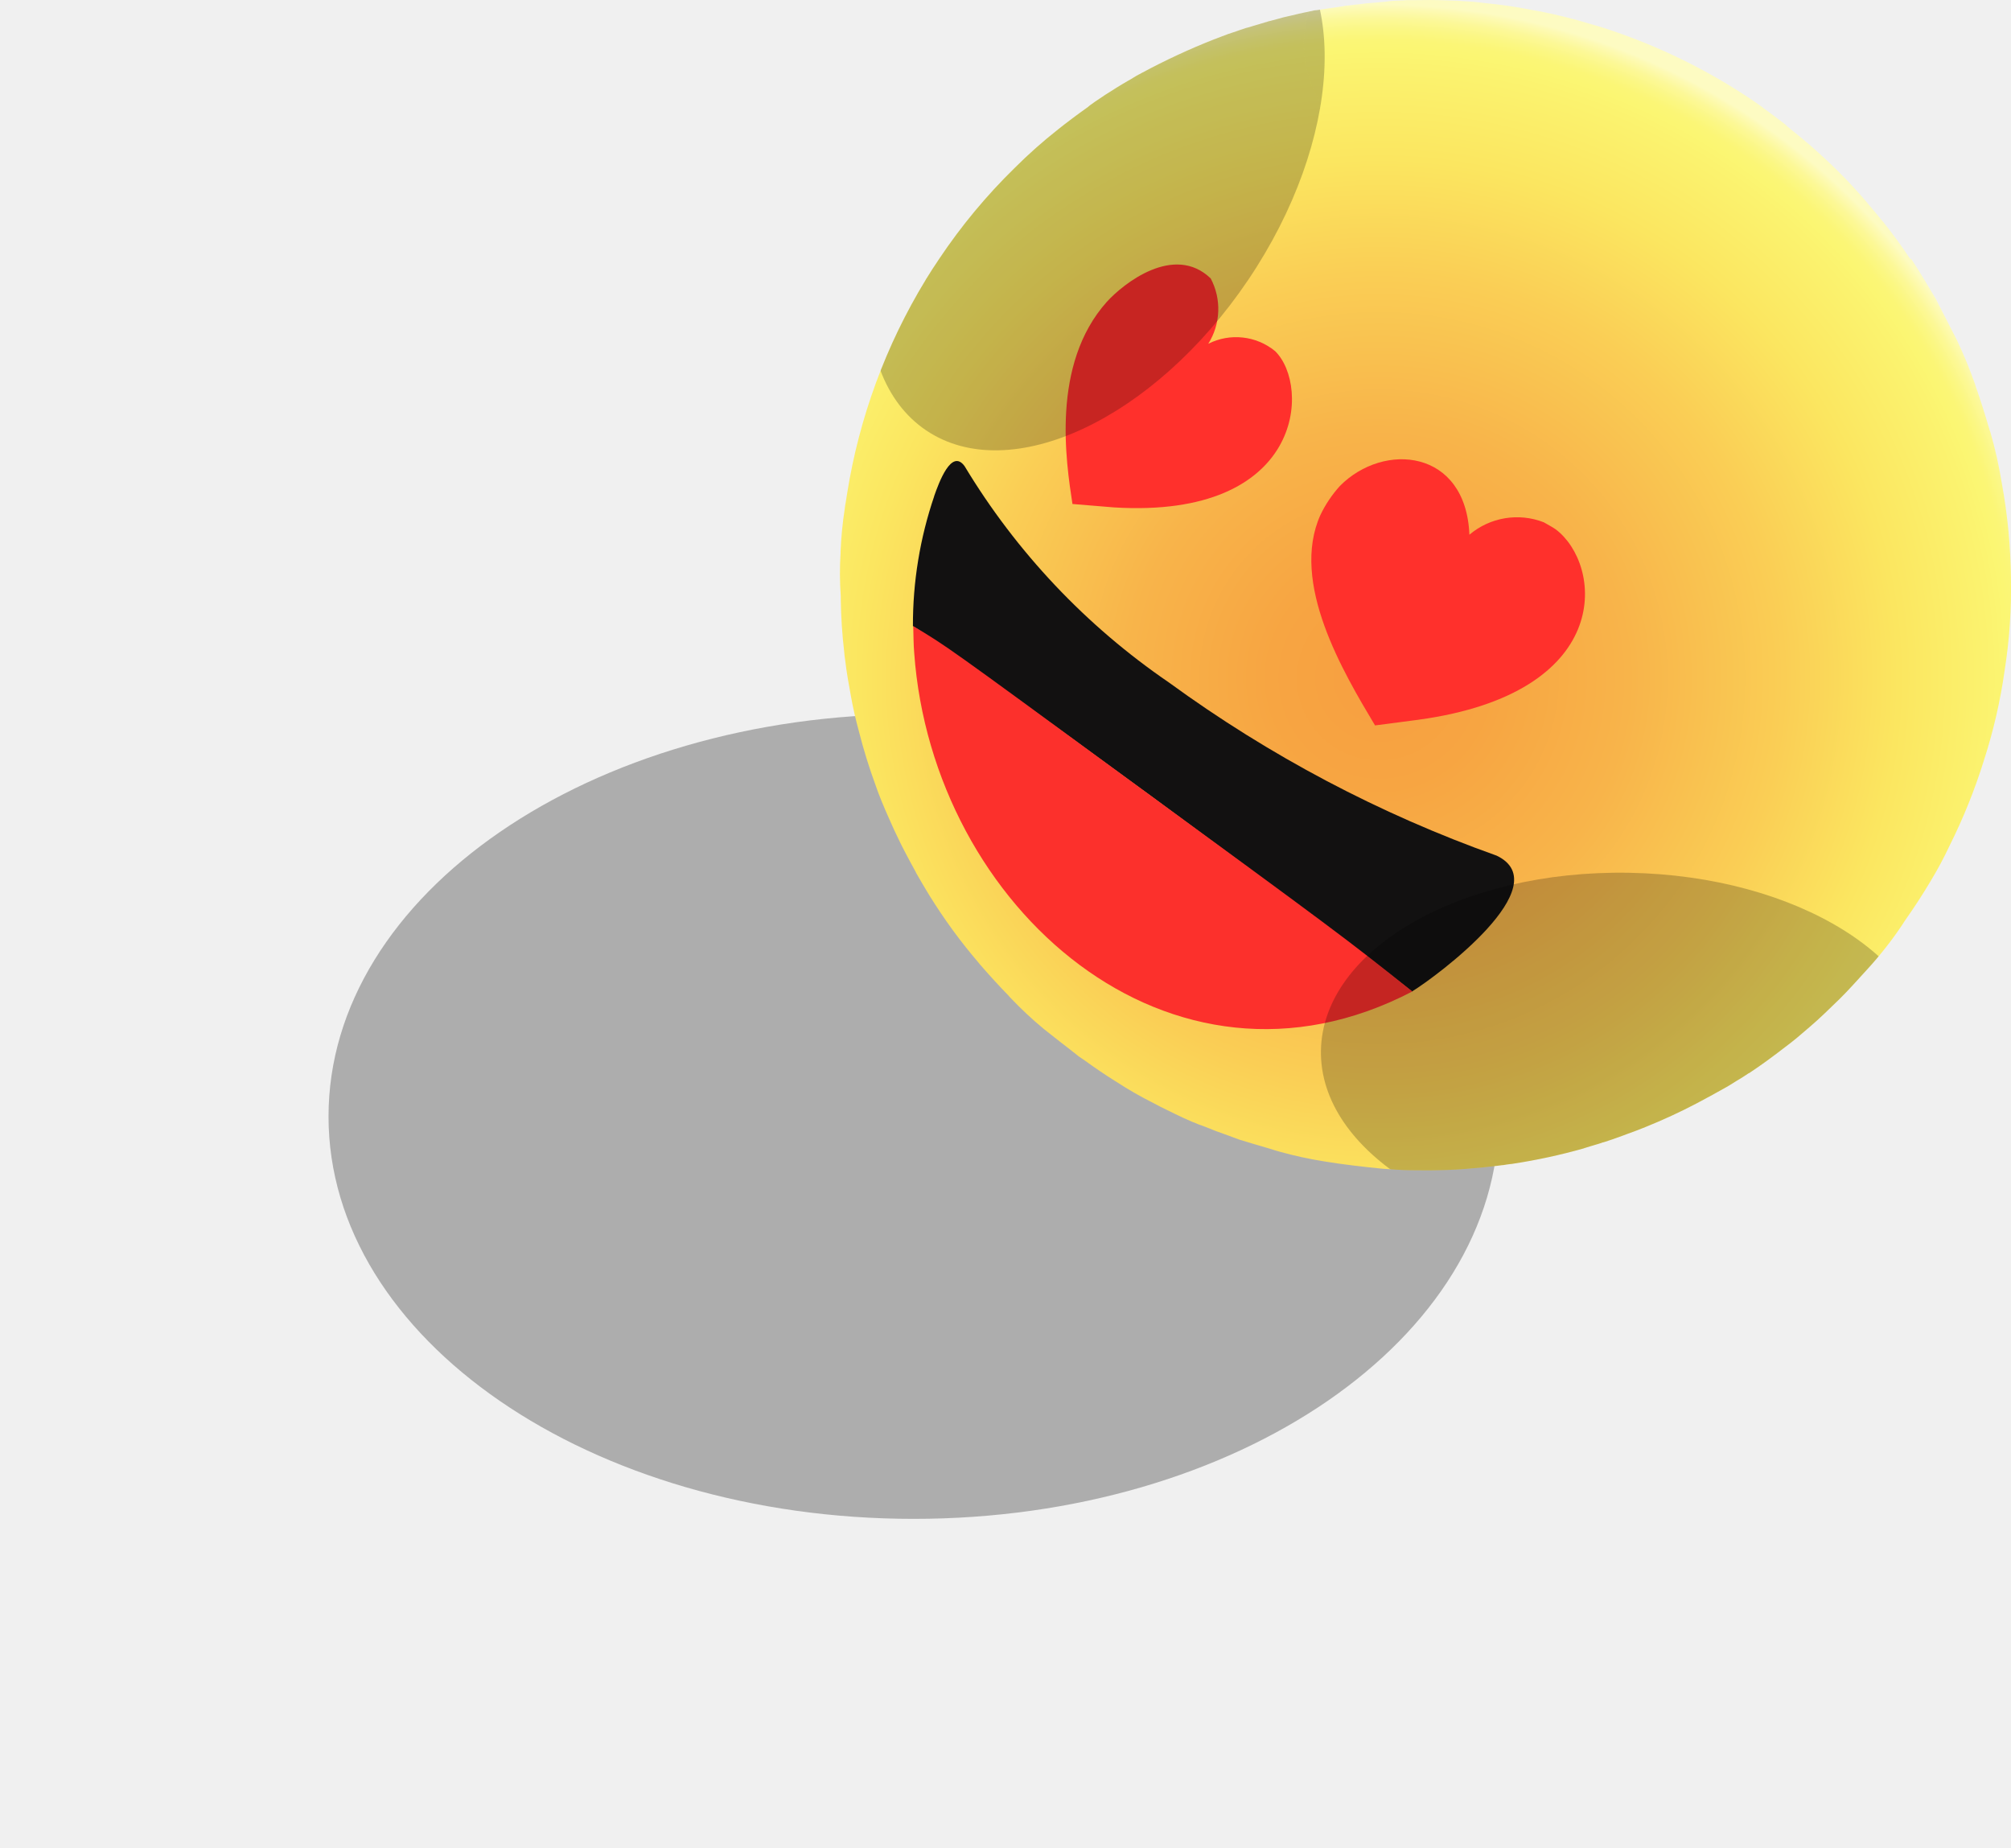
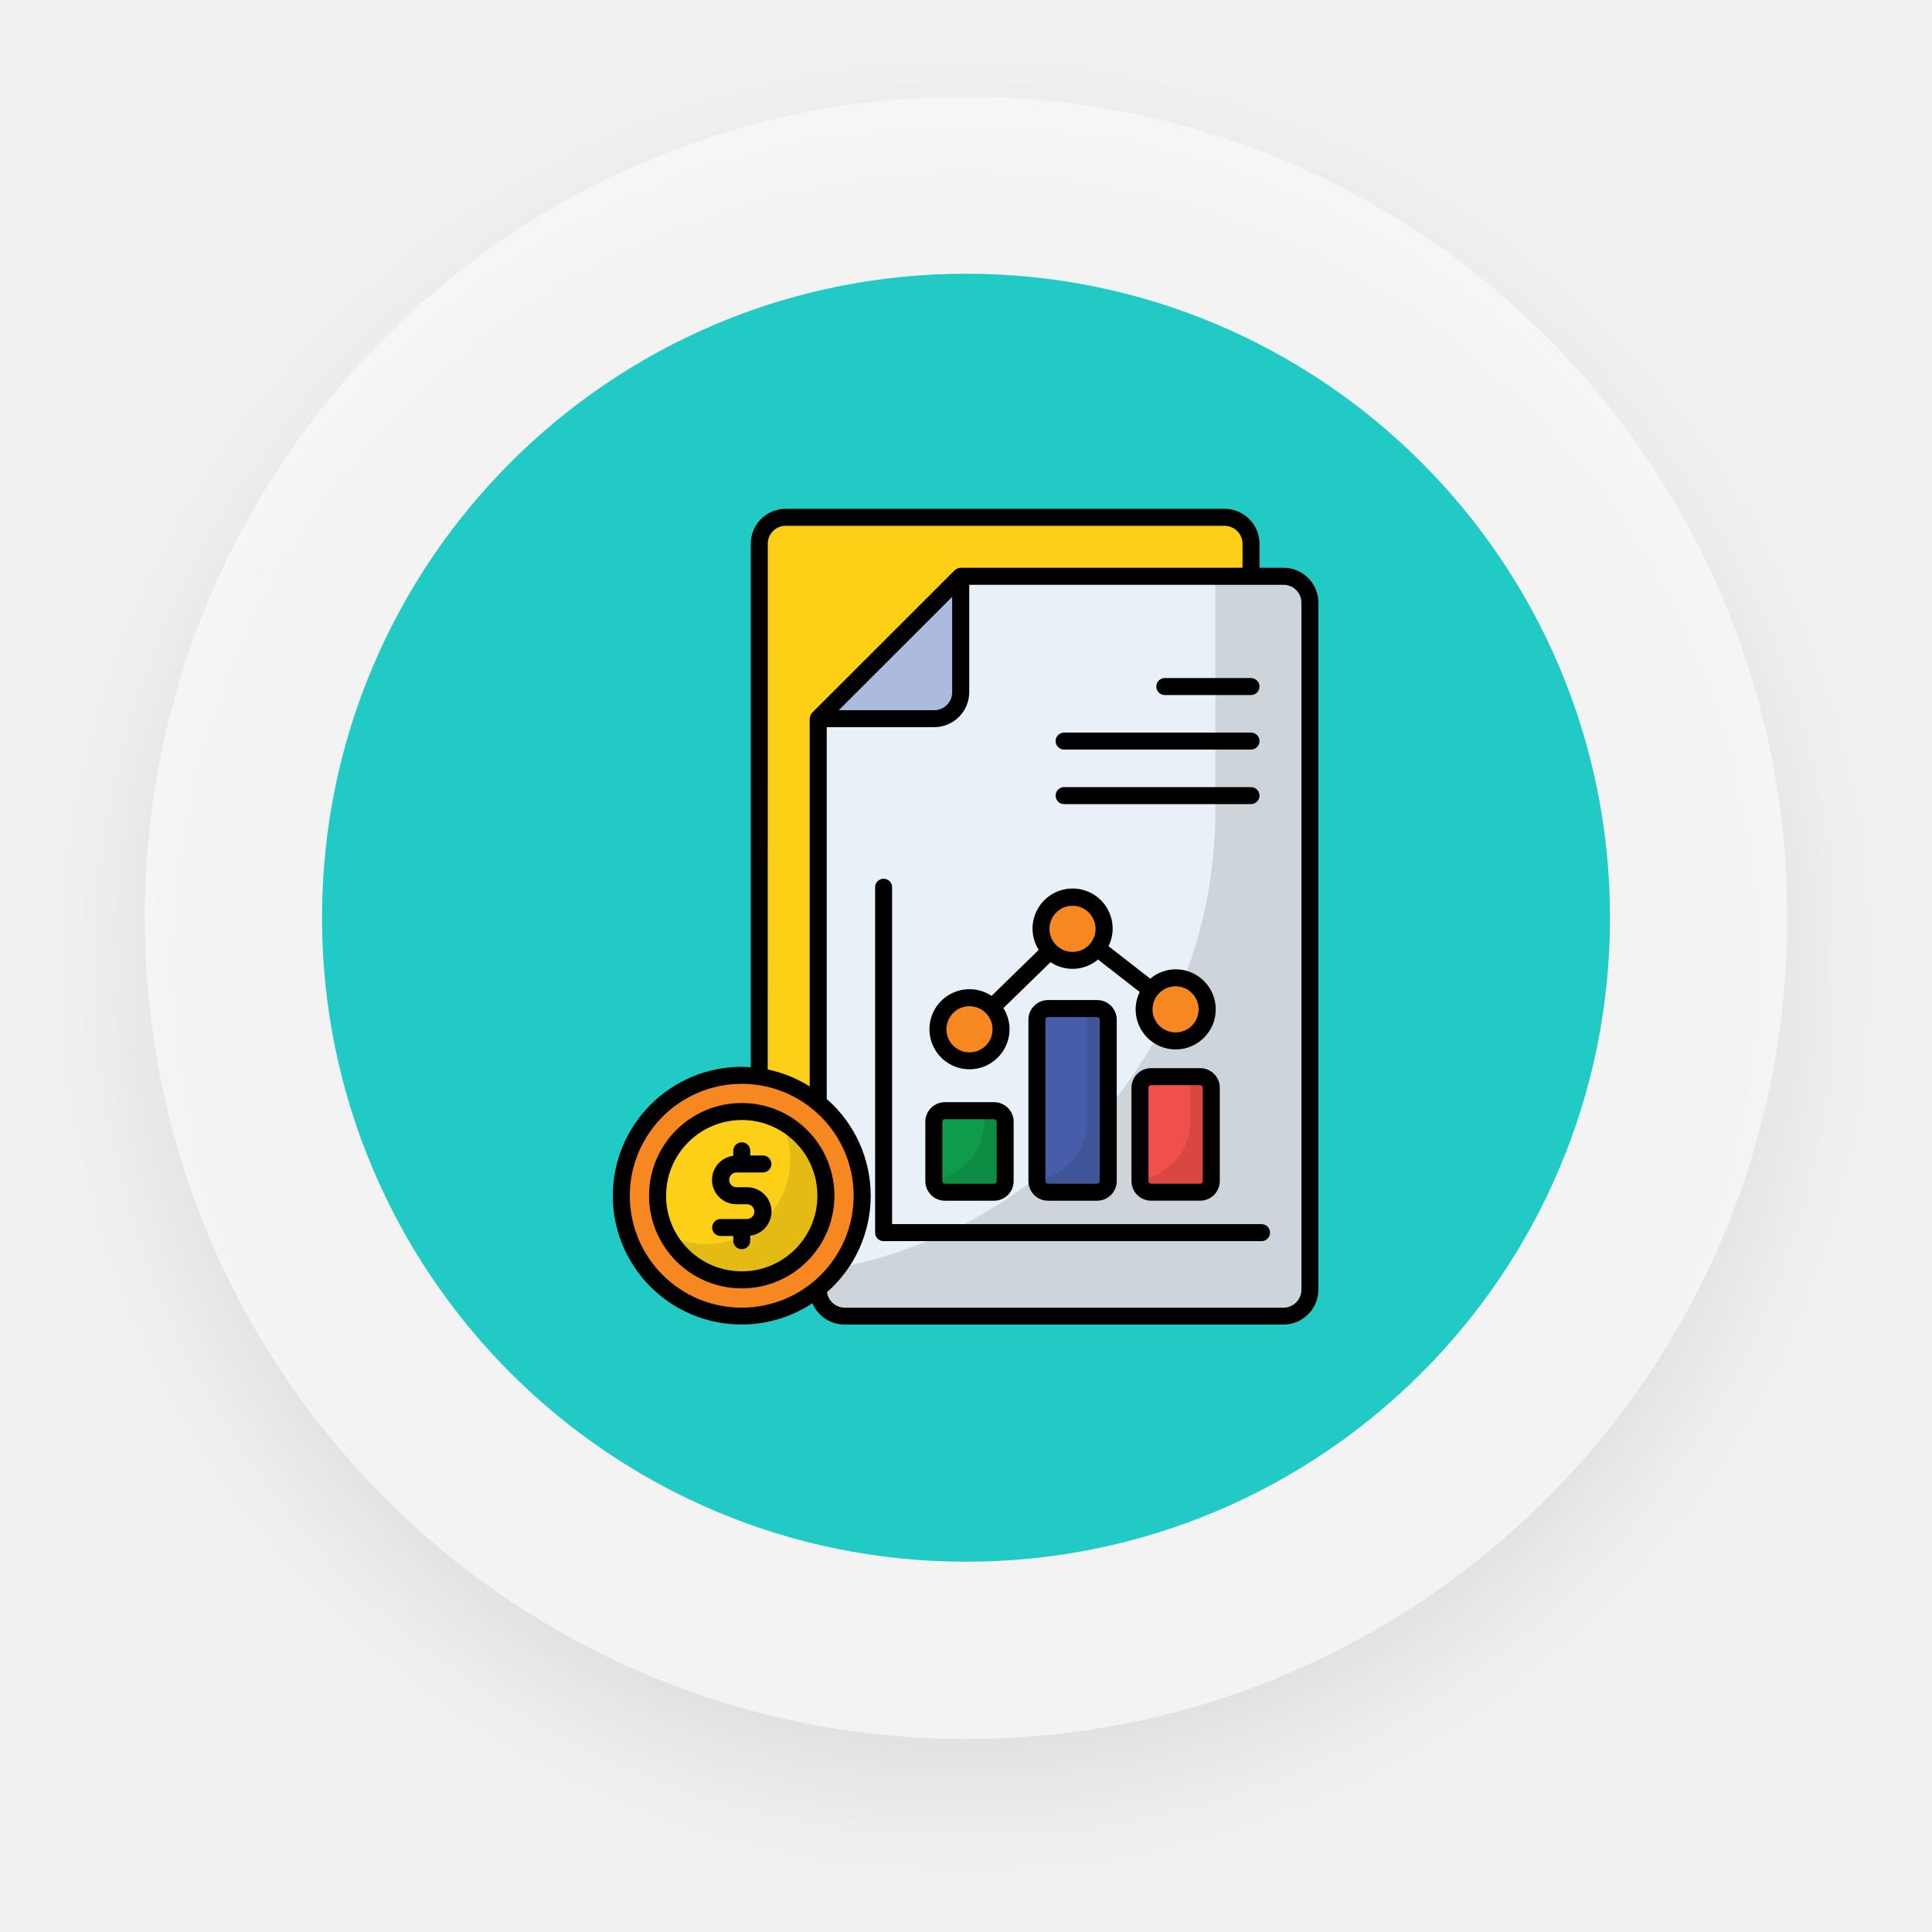
- <svg xmlns="http://www.w3.org/2000/svg" xmlns:xlink="http://www.w3.org/1999/xlink" width="82.478" height="75.758" viewBox="0 0 82.478 75.758">
+ <svg xmlns="http://www.w3.org/2000/svg" width="120" height="120" viewBox="0 0 120 120">
  <defs>
-     <radialGradient id="radial-gradient" cx="0.471" cy="0.58" r="0.575" gradientTransform="matrix(-0.999, -0.004, -0.004, 1, 0.933, 0.001)" gradientUnits="objectBoundingBox">
-       <stop offset="0" stop-color="#f79f40" />
-       <stop offset="0.163" stop-color="#f7a542" />
-       <stop offset="0.371" stop-color="#f8b44a" />
-       <stop offset="0.601" stop-color="#face55" />
-       <stop offset="0.771" stop-color="#fbe660" />
-       <stop offset="0.91" stop-color="#fbf36f" />
-       <stop offset="0.932" stop-color="#fbf672" />
-       <stop offset="0.947" stop-color="#fbf676" />
-       <stop offset="0.962" stop-color="#fbf783" />
-       <stop offset="0.978" stop-color="#fcf897" />
-       <stop offset="0.994" stop-color="#fdfab4" />
-       <stop offset="1" stop-color="#fdfbc2" />
-     </radialGradient>
-     <clipPath id="clip-path">
-       <path id="Trazado_116496" data-name="Trazado 116496" d="M52.65,29.84v-.06c0-.11-.03-.77-.15-1.75-.01-.09-.02-.17-.03-.26-.02-.12-.04-.25-.06-.38a23.894,23.894,0,0,0-3.15-8.77c0-.01-.01-.01-.01-.02-.17-.29-.35-.57-.54-.85h0a23.353,23.353,0,0,0-3.06-3.74,20.449,20.449,0,0,0-1.77-1.6c-.39-.32-.78-.62-1.19-.91a.265.265,0,0,1-.06-.05l-.05-.04-.21-.15c-.26-.18-.55-.37-.86-.57h0c-.01-.01-.02-.01-.03-.02-.15-.09-.3-.19-.47-.28-.07-.04-.15-.09-.22-.13s-.12-.07-.19-.11a1.092,1.092,0,0,0-.15-.08,25.413,25.413,0,0,0-2.93-1.4c-.26-.11-.47-.18-.58-.23l-.18-.07-.18-.07c-.01,0-.02-.01-.03-.01l-.04-.01-.3-.1-.04-.01c-.01,0-.03-.01-.04-.01l-.2-.07a2.759,2.759,0,0,0-.27-.08l-.23-.07c-.04-.01-.09-.03-.13-.04-.01,0-.03-.01-.04-.01s-.03-.01-.05-.01a.636.636,0,0,1-.07-.02l-.26-.07-.22-.06c-.07-.02-.14-.03-.21-.05h-.01l-.13-.03-.25-.06-.18-.04a2.049,2.049,0,0,0-.24-.05c-.01,0-.03-.01-.04-.01-.06-.01-.12-.03-.18-.04l-.11-.02-.13-.03h-.02l-.04-.01c-.02,0-.05-.01-.07-.01a1.766,1.766,0,0,1-.2-.04.6.6,0,0,0-.12-.02h0a2.068,2.068,0,0,1-.22-.04l-.19-.03c-.03-.01-.07-.01-.11-.02a.985.985,0,0,0-.17-.02,1,1,0,0,0-.16-.02l-.27-.03-.25-.03c-.03,0-.05-.01-.08-.01h-.02a1.641,1.641,0,0,0-.23-.02l-.34-.03c-.08-.01-.16-.01-.23-.02-.09-.01-.17-.01-.26-.02s-.18-.01-.27-.02A.97.97,0,0,1,29.76,7h-.37c-.48-.01-.96-.01-1.45,0-.11,0-.21,0-.31.01s-.22.01-.32.02c-.07,0-.13.01-.19.01-.16.01-.31.02-.46.04-.05,0-.11.01-.16.01-.22.02-.43.04-.64.07-.1.01-.2.02-.3.04h-.01c-.02,0-.04.01-.06.01q-.24.03-.45.06c-.11.02-.23.04-.34.05-.26.04-.47.08-.61.11-.7.14-1.38.3-2.06.5-.41.11-.77.22-1.21.38a24.021,24.021,0,0,0-5.31,2.61h0c-.17.11-.33.22-.49.33a.265.265,0,0,0-.06.05c-.28.2-.56.4-.84.61a.423.423,0,0,1-.07.05l-.02.02-.02.02c-.01.01-.02.02-.03.02s-.02.01-.03.02c-.08.06-.15.12-.23.18-.15.12-.3.24-.44.36-.08.07-.16.13-.24.2-.16.14-.32.27-.46.4l-.02.02-.02.02c-.03.03-.07.06-.1.09-.75.69-1.21,1.19-1.24,1.22-.23.25-.46.51-.69.77-.16.19-.33.38-.5.59-.01.01-.02.03-.04.04l-.03.03c-.34.42-.69.89-1.08,1.46l-.01.01-.01.01c-.01.01-.01.02-.02.02-.18.26-.36.55-.54.86-.16.26-.32.52-.46.75l-.46.88c-.15.29-.29.56-.42.82a16.758,16.758,0,0,0-.76,1.82h0v.01c-.22.6-.42,1.23-.6,1.84l-.01.02a.037.037,0,0,1-.01.03,17.968,17.968,0,0,0-.5,2.13,23.506,23.506,0,0,0-.17,7.66,22.794,22.794,0,0,0,.82,3.68,23.944,23.944,0,0,0,1.38,3.51,15.311,15.311,0,0,0,.75,1.42c.32.56.68,1.11,1.06,1.66.04.07.09.13.13.2a16,16,0,0,0,1.39,1.8c.34.37.78.88,1.14,1.24s.83.82,1.22,1.15h0c.42.37.6.53.99.83q.72.585,1.47,1.08h.01c.16.11.32.22.49.32.19.12.38.24.55.34.09.05.22.13.36.21a.573.573,0,0,1,.07.04c.15.09.33.18.52.29.04.02.09.05.13.07a22.789,22.789,0,0,0,2.12,1c.18.07.42.17.7.28l.24.09.42.15.3.1.11.03c.01,0,.01,0,.02.01l.16.05a2.759,2.759,0,0,0,.27.08l.26.08c.01,0,.02,0,.02.01a22.1,22.1,0,0,0,2.96.66l.09.01c.08.01.17.03.27.04h.03l.23.03.53.06c.24.03.56.05.79.07s.49.03.74.04h.02c.13.01.25.01.37.01.33.01.77,0,1.1.01s.79-.03,1.13-.05c.72-.06,1.68-.17,2.39-.28a18.747,18.747,0,0,0,1.84-.38c.14-.04.28-.08.43-.12.43-.12.87-.25,1.24-.36l.43-.16c.35-.12.69-.25,1.03-.38l.17-.06c.4-.15.89-.38,1.32-.59.19-.09.37-.18.55-.28a15.71,15.71,0,0,0,1.56-.88c.02-.01.03-.02.05-.03.41-.26.82-.52,1.22-.81.09-.06.18-.12.26-.17l.44-.34c.12-.09.23-.18.35-.27l.66-.52a14.289,14.289,0,0,0,1.37-1.26l.03-.03.07-.07c.35-.35.74-.77,1.2-1.29a.138.138,0,0,0,.03-.04h0a20.958,20.958,0,0,0,2.02-2.71c.01-.01.01-.02.02-.03.19-.3.38-.61.57-.95v-.01h0c.08-.14.16-.29.24-.44.11-.2.22-.41.31-.59l.09-.18c.16-.32.31-.65.47-.99.21-.47.41-.94.56-1.36h0c.26-.7.5-1.44.71-2.23.13-.48.25-.96.33-1.41.1-.48.18-.98.25-1.5.02-.12.03-.23.05-.34.08-.69.14-1.41.16-2.14v-.13C52.68,31.04,52.68,30.45,52.65,29.84Z" transform="translate(-4.654 -6.992)" />
-     </clipPath>
-     <linearGradient id="linear-gradient" x1="-0.166" y1="-323.933" x2="-1.166" y2="-323.933" gradientUnits="objectBoundingBox">
-       <stop offset="0" stop-color="#19b79c" />
-       <stop offset="0.405" stop-color="#1dbb9e" />
-       <stop offset="0.825" stop-color="#2ac8a3" />
-       <stop offset="0.997" stop-color="#31cfa6" />
-     </linearGradient>
-     <linearGradient id="linear-gradient-2" x1="-2.106" y1="-363.238" x2="-3.08" y2="-363.238" xlink:href="#linear-gradient" />
-     <clipPath id="clip-path-2">
-       <path id="Trazado_116504" data-name="Trazado 116504" d="M4.652,29.65v-.06a15.757,15.757,0,0,1,.17-1.74,2.335,2.335,0,0,1,.04-.26c.02-.12.04-.25.06-.38a24.088,24.088,0,0,1,3.22-8.75c0-.01.01-.01.01-.02.18-.29.36-.57.55-.85h0a23.39,23.39,0,0,1,3.09-3.72,20.134,20.134,0,0,1,1.78-1.58q.585-.465,1.2-.9a.265.265,0,0,0,.06-.05l.05-.04.21-.15c.26-.18.55-.37.86-.56h0c.01-.01.02-.01.03-.02.15-.09.31-.19.47-.28a2.53,2.53,0,0,0,.22-.13c.06-.04.12-.07.19-.11.05-.03.1-.05.15-.08a27.308,27.308,0,0,1,2.95-1.37c.26-.1.47-.18.58-.22l.18-.06.18-.06c.01,0,.02-.01.03-.01l.05-.02.3-.1.04-.01c.01,0,.03-.01.04-.01l.2-.06c.08-.02.19-.06.27-.08l.23-.07a.647.647,0,0,0,.13-.04c.01,0,.03-.01.04-.01s.03-.01.05-.01a.637.637,0,0,0,.07-.02l.26-.07.22-.06c.07-.02.14-.03.21-.05h.01l.13-.03c.08-.02.18-.04.25-.06l.18-.04c.08-.02.16-.03.24-.05.01,0,.03-.01.04-.01a1.163,1.163,0,0,0,.18-.04l.11-.01.13-.02h.02l.04-.01c.02,0,.05-.01.07-.01l.2-.03c.04-.01.09-.01.13-.02h0l.22-.03.19-.03a.516.516,0,0,0,.11-.02.985.985,0,0,1,.17-.02c.06-.01.11-.01.16-.02l.27-.03.25-.03c.03,0,.05-.01.08-.01h.02c.07-.01.15-.01.23-.02l.34-.03c.08-.01.16-.01.23-.02a1.569,1.569,0,0,1,.24-.03,2.437,2.437,0,0,1,.27-.01.86.86,0,0,1,.16-.01l.15-.01h.24c.49-.01.97-.01,1.45.01.11,0,.21.01.31.01s.22.01.32.02c.07,0,.13.01.19.01.16.01.31.02.46.04.05.01.11.01.16.02.22.02.43.05.64.07.1.01.2.03.3.04h.01c.02,0,.04.01.06.01.16.02.31.05.45.07l.34.06c.26.05.47.09.6.11.69.14,1.38.31,2.06.52.41.11.76.23,1.21.39a24.178,24.178,0,0,1,5.28,2.65h0c.16.11.33.22.49.34a.265.265,0,0,1,.06.05c.28.2.56.41.83.62a.424.424,0,0,0,.07.05l.02.02.02.02.03.03c.01.01.02.01.02.02.08.06.15.12.22.18.15.12.3.24.44.36.08.07.16.14.24.2.16.14.31.28.46.41l.02.02.02.02c.03.03.07.06.1.09.75.69,1.2,1.2,1.23,1.23.23.25.46.51.68.78.16.19.32.38.49.59.01.01.02.03.04.04l.02.03c.33.42.69.89,1.07,1.47l.04.01.01.01c.01.01.01.02.02.02.17.26.36.56.54.86.16.26.31.53.45.75l.45.88c.15.29.29.56.42.82a18.431,18.431,0,0,1,.75,1.83h0v.01c.21.6.41,1.23.59,1.85l.01.02a.037.037,0,0,0,.01.03,17.59,17.59,0,0,1,.48,2.14,22.71,22.71,0,0,1,.37,3.87,21.465,21.465,0,0,1-.26,3.8,21.96,21.96,0,0,1-.85,3.68,23.286,23.286,0,0,1-1.41,3.5,15.244,15.244,0,0,1-.76,1.42c-.33.56-.69,1.11-1.07,1.65-.04.07-.09.13-.13.2a15.2,15.2,0,0,1-1.41,1.79c-.34.37-.79.88-1.15,1.23s-.84.82-1.22,1.14h0c-.43.37-.6.52-1,.82-.49.38-.98.74-1.48,1.07H41.9c-.16.11-.32.21-.49.31-.19.12-.38.24-.55.33-.09.05-.22.12-.36.2a.574.574,0,0,0-.07.04c-.15.08-.33.18-.52.28-.04.02-.09.05-.13.07a23.108,23.108,0,0,1-2.12.98c-.18.07-.42.17-.71.27l-.24.09-.42.15-.3.1-.11.03c-.01,0-.01,0-.02.01l-.16.05c-.08.02-.19.06-.27.08l-.26.08c-.01,0-.02,0-.02.01a23.962,23.962,0,0,1-2.96.64l-.09.01c-.08.01-.17.02-.27.04H31.8l-.23.03-.53.06c-.24.02-.56.05-.79.07s-.49.03-.74.04h-.02c-.13,0-.25.01-.37.01-.33.01-.77,0-1.1,0s-.79-.04-1.13-.06c-.72-.07-1.68-.18-2.39-.3a16.281,16.281,0,0,1-1.84-.4c-.14-.04-.28-.08-.43-.13-.43-.12-.87-.26-1.24-.37l-.43-.16c-.35-.12-.69-.25-1.03-.39l-.17-.06c-.4-.15-.88-.38-1.32-.6-.19-.09-.37-.18-.55-.28a15.612,15.612,0,0,1-1.55-.89.219.219,0,0,0-.05-.03c-.41-.26-.81-.53-1.21-.82-.09-.06-.17-.12-.25-.17L14,49.97c-.12-.09-.23-.18-.35-.27l-.66-.52a15.233,15.233,0,0,1-1.36-1.27l-.03-.03-.06-.07c-.34-.35-.74-.78-1.19-1.3a.138.138,0,0,1-.03-.04h0a21.889,21.889,0,0,1-2-2.73c-.01-.01-.01-.02-.02-.03-.18-.3-.37-.61-.56-.95v-.01h0c-.08-.14-.16-.29-.24-.44-.11-.21-.22-.41-.31-.59l-.09-.18c-.16-.32-.31-.65-.46-.99-.21-.47-.41-.95-.55-1.36h0a22.441,22.441,0,0,1-.69-2.23c-.13-.48-.24-.96-.32-1.41-.09-.49-.18-.98-.24-1.5-.02-.12-.03-.23-.04-.34a21.166,21.166,0,0,1-.14-2.14v-.13A13.347,13.347,0,0,1,4.652,29.65Z" transform="translate(-4.627 -6.983)" fill="url(#radial-gradient)" />
-     </clipPath>
+     <filter id="a" x="0" y="0" width="120" height="120" filterUnits="userSpaceOnUse">
+       <feOffset dy="3" input="SourceAlpha" />
+       <feGaussianBlur stdDeviation="3" result="b" />
+       <feFlood flood-opacity="0.161" />
+       <feComposite operator="in" in2="b" />
+       <feComposite in="SourceGraphic" />
+     </filter>
  </defs>
-   <g id="Grupo_157926" data-name="Grupo 157926" transform="translate(13.474)">
-     <ellipse id="Elipse_4737" data-name="Elipse 4737" cx="24" cy="16.5" rx="24" ry="16.5" transform="translate(0 29.284)" fill="#0b0b0b" opacity="0.292" style="mix-blend-mode: multiply;isolation: isolate" />
-     <path id="Trazado_116493" data-name="Trazado 116493" d="M4.652,29.65v-.06a15.757,15.757,0,0,1,.17-1.74,2.335,2.335,0,0,1,.04-.26c.02-.12.04-.25.06-.38a24.088,24.088,0,0,1,3.22-8.75c0-.01.01-.01.01-.02.18-.29.36-.57.55-.85h0a23.39,23.39,0,0,1,3.09-3.72,20.134,20.134,0,0,1,1.78-1.58q.585-.465,1.2-.9a.265.265,0,0,0,.06-.05l.05-.04.21-.15c.26-.18.55-.37.86-.56h0c.01-.01.02-.01.03-.02.15-.09.31-.19.47-.28a2.53,2.53,0,0,0,.22-.13c.06-.04.12-.07.19-.11.05-.03.1-.05.15-.08a27.308,27.308,0,0,1,2.95-1.37c.26-.1.47-.18.58-.22l.18-.06.18-.06c.01,0,.02-.01.03-.01l.05-.02.3-.1.04-.01c.01,0,.03-.01.04-.01l.2-.06c.08-.02.19-.06.27-.08l.23-.07a.647.647,0,0,0,.13-.04c.01,0,.03-.01.04-.01s.03-.01.05-.01a.637.637,0,0,0,.07-.02l.26-.07.22-.06c.07-.02.14-.03.21-.05h.01l.13-.03c.08-.02.18-.04.25-.06l.18-.04c.08-.02.16-.03.24-.05.01,0,.03-.01.04-.01a1.163,1.163,0,0,0,.18-.04l.11-.01.13-.02h.02l.04-.01c.02,0,.05-.01.07-.01l.2-.03c.04-.01.09-.01.13-.02h0l.22-.03.19-.03a.516.516,0,0,0,.11-.02.985.985,0,0,1,.17-.02c.06-.01.11-.01.16-.02l.27-.03.25-.03c.03,0,.05-.01.08-.01h.02c.07-.01.15-.01.23-.02l.34-.03c.08-.01.16-.01.23-.02a1.569,1.569,0,0,1,.24-.03,2.437,2.437,0,0,1,.27-.01.86.86,0,0,1,.16-.01l.15-.01h.24c.49-.01.97-.01,1.45.01.11,0,.21.01.31.01s.22.01.32.02c.07,0,.13.01.19.01.16.01.31.02.46.04.05.01.11.01.16.02.22.02.43.05.64.07.1.01.2.03.3.04h.01c.02,0,.04.01.06.01.16.02.31.05.45.07l.34.06c.26.05.47.09.6.11.69.14,1.38.31,2.06.52.41.11.76.23,1.21.39a24.178,24.178,0,0,1,5.28,2.65h0c.16.11.33.22.49.34a.265.265,0,0,1,.06.05c.28.2.56.41.83.62a.424.424,0,0,0,.07.05l.02.02.02.02.03.03c.01.01.02.01.02.02.08.06.15.12.22.18.15.12.3.24.44.36.08.07.16.14.24.2.16.14.31.28.46.41l.02.02.02.02c.03.03.07.06.1.09.75.69,1.2,1.2,1.23,1.23.23.25.46.51.68.78.16.19.32.38.49.59.01.01.02.03.04.04l.02.03c.33.42.69.89,1.07,1.47l.04.01.01.01c.01.01.01.02.02.02.17.26.36.56.54.86.16.26.31.53.45.75l.45.88c.15.29.29.56.42.82a18.431,18.431,0,0,1,.75,1.83h0v.01c.21.6.41,1.23.59,1.85l.01.02a.037.037,0,0,0,.01.03,17.59,17.59,0,0,1,.48,2.14,22.71,22.71,0,0,1,.37,3.87,21.465,21.465,0,0,1-.26,3.8,21.96,21.96,0,0,1-.85,3.68,23.286,23.286,0,0,1-1.41,3.5,15.244,15.244,0,0,1-.76,1.42c-.33.56-.69,1.11-1.07,1.65-.04.07-.09.13-.13.2a15.2,15.2,0,0,1-1.41,1.79c-.34.37-.79.88-1.15,1.23s-.84.82-1.22,1.14h0c-.43.37-.6.52-1,.82-.49.38-.98.74-1.48,1.07H41.9c-.16.11-.32.21-.49.31-.19.12-.38.24-.55.33-.09.05-.22.12-.36.2a.574.574,0,0,0-.07.04c-.15.08-.33.18-.52.28-.04.02-.09.05-.13.07a23.108,23.108,0,0,1-2.12.98c-.18.07-.42.17-.71.27l-.24.09-.42.15-.3.1-.11.03c-.01,0-.01,0-.02.01l-.16.05c-.08.02-.19.06-.27.08l-.26.08c-.01,0-.02,0-.02.01a23.962,23.962,0,0,1-2.96.64l-.09.01c-.08.01-.17.02-.27.04H31.8l-.23.03-.53.06c-.24.02-.56.05-.79.07s-.49.03-.74.04h-.02c-.13,0-.25.01-.37.01-.33.01-.77,0-1.1,0s-.79-.04-1.13-.06c-.72-.07-1.68-.18-2.39-.3a16.281,16.281,0,0,1-1.84-.4c-.14-.04-.28-.08-.43-.13-.43-.12-.87-.26-1.24-.37l-.43-.16c-.35-.12-.69-.25-1.03-.39l-.17-.06c-.4-.15-.88-.38-1.32-.6-.19-.09-.37-.18-.55-.28a15.612,15.612,0,0,1-1.55-.89.219.219,0,0,0-.05-.03c-.41-.26-.81-.53-1.21-.82-.09-.06-.17-.12-.25-.17L14,49.97c-.12-.09-.23-.18-.35-.27l-.66-.52a15.233,15.233,0,0,1-1.36-1.27l-.03-.03-.06-.07c-.34-.35-.74-.78-1.19-1.3a.138.138,0,0,1-.03-.04h0a21.889,21.889,0,0,1-2-2.73c-.01-.01-.01-.02-.02-.03-.18-.3-.37-.61-.56-.95v-.01h0c-.08-.14-.16-.29-.24-.44-.11-.21-.22-.41-.31-.59l-.09-.18c-.16-.32-.31-.65-.46-.99-.21-.47-.41-.95-.55-1.36h0a22.441,22.441,0,0,1-.69-2.23c-.13-.48-.24-.96-.32-1.41-.09-.49-.18-.98-.24-1.5-.02-.12-.03-.23-.04-.34a21.166,21.166,0,0,1-.14-2.14v-.13A13.347,13.347,0,0,1,4.652,29.65Z" transform="translate(16.349 -6.983)" fill="url(#radial-gradient)" />
-     <g id="Grupo_86225" data-name="Grupo 86225" transform="translate(20.955 0.009)" clip-path="url(#clip-path)">
-       <path id="Trazado_116494" data-name="Trazado 116494" d="M50.67,21.64a4.37,4.37,0,0,1,.18-.46C50.8,21.33,50.74,21.48,50.67,21.64Z" transform="translate(-48.844 -6.992)" fill="url(#linear-gradient)" />
-       <path id="Trazado_116495" data-name="Trazado 116495" d="M4.7,34.92c.03-.14.05-.28.08-.41C4.75,34.65,4.73,34.79,4.7,34.92Z" transform="translate(43.196 -6.992)" fill="url(#linear-gradient-2)" />
+   <g transform="translate(-882.332 -420)">
+     <g transform="translate(891.395 426.063)">
+       <g transform="matrix(1, 0, 0, 1, -9.06, -6.06)" filter="url(#a)">
+         <circle cx="51" cy="51" r="51" transform="translate(9 6)" fill="#fff" opacity="0.45" />
+       </g>
+       <circle cx="40" cy="40" r="40" transform="translate(10.938 10.938)" fill="#22cac5" />
    </g>
-     <path id="Trazado_116497" data-name="Trazado 116497" d="M25.873,27.33A16.375,16.375,0,0,0,25,32.66c2.26,1.39,16.97,12.2,20.47,14.98,1.03-.63,6.02-4.35,3.47-5.57a52.925,52.925,0,0,1-13.44-7.1,28.664,28.664,0,0,1-8.38-8.87c-.54-.75-1.06.69-1.25,1.23" transform="translate(-1.032 -6.983)" fill="#121111" />
-     <path id="Trazado_116499" data-name="Trazado 116499" d="M29.22,33.76c.75,10.43,10.52,19.05,20.43,13.88-2.65-2.12-3.33-2.62-11.66-8.71-7.45-5.46-7.45-5.46-8.81-6.27.01.33.01.77.04,1.1" transform="translate(-5.199 -6.983)" fill="#fc302c" />
-     <g id="Grupo_86231" data-name="Grupo 86231" transform="translate(40.307 18.833)">
-       <path id="Trazado_116501" data-name="Trazado 116501" d="M22.473,28.1c-1.25,2.78.93,6.44,2.24,8.63.65-.09,1.52-.19,2.17-.29,7.67-1.22,7.14-6.32,5.24-7.75-.14-.1-.34-.2-.49-.29a3.024,3.024,0,0,0-3.05.51c-.14-3.51-3.51-3.82-5.31-2a4.969,4.969,0,0,0-.8,1.19" transform="translate(-22.099 -25.816)" fill="#ff302c" />
-     </g>
-     <g id="Grupo_86232" data-name="Grupo 86232" transform="translate(30.232 10.846)">
-       <path id="Trazado_116503" data-name="Trazado 116503" d="M35.806,19.36c-2.3,2.57-1.67,6.58-1.41,8.29.51.04,1.19.1,1.7.14,7.78.48,8.08-4.98,6.61-6.41a2.529,2.529,0,0,0-2.74-.3,2.679,2.679,0,0,0,.1-2.68c-1.5-1.44-3.58.21-4.26.96" transform="translate(-34.117 -17.829)" fill="#ff302c" />
-     </g>
-     <g id="Enmascarar_grupo_59" data-name="Enmascarar grupo 59" transform="translate(20.976 0)" clip-path="url(#clip-path-2)">
-       <g id="Grupo_86233" data-name="Grupo 86233" transform="translate(-2.683 -7.272)" opacity="0.561" style="mix-blend-mode: multiply;isolation: isolate">
-         <g id="Grupo_86230" data-name="Grupo 86230" transform="translate(0)">
-           <ellipse id="Elipse_4734" data-name="Elipse 4734" cx="12.5" cy="7.5" rx="12.5" ry="7.5" transform="translate(21.707 1.557)" fill="#fff" opacity="0.743" />
-           <ellipse id="Elipse_4735" data-name="Elipse 4735" cx="12.5" cy="7.5" rx="12.5" ry="7.5" transform="translate(26.415 8.388) rotate(124)" opacity="0.387" />
-           <ellipse id="Elipse_4736" data-name="Elipse 4736" cx="12.5" cy="7.5" rx="12.5" ry="7.5" transform="matrix(-1, -0.017, 0.017, -1, 47.282, 58.274)" opacity="0.387" />
+     <g transform="translate(884.035 449.564)">
+       <g transform="translate(36.36 2.039)">
+         <path d="M158.072,44.421V8.956a1.643,1.643,0,0,0-1.643-1.643H129.172a1.643,1.643,0,0,0-1.643,1.643V51.626a1.643,1.643,0,0,0,1.643,1.643h20.052Z" transform="translate(-118.433 -6.787)" fill="#fdcf17" />
+         <path d="M164.242,52.872V88.337a1.643,1.643,0,0,0,1.643,1.643h27.257a1.643,1.643,0,0,0,1.643-1.643V45.667a1.643,1.643,0,0,0-1.643-1.643H173.091Z" transform="translate(-151.483 -39.835)" fill="#e8f1f8" />
+         <path d="M194.8,45.668V88.34a1.643,1.643,0,0,1-1.642,1.642H165.906a1.643,1.643,0,0,1-1.643-1.642V87.186A28.9,28.9,0,0,0,188.927,58.6V44.026h4.235A1.643,1.643,0,0,1,194.8,45.668Z" transform="translate(-151.503 -39.837)" opacity="0.12" />
+         <path d="M164.242,52.872h7.206a1.643,1.643,0,0,0,1.643-1.643V44.024Z" transform="translate(-151.483 -39.835)" fill="#acbadf" />
+         <path d="M240.646,377.433v3.688a.688.688,0,0,1-.688.688H236.9a.688.688,0,0,1-.688-.688v-3.687a.688.688,0,0,1,.688-.688h3.055A.688.688,0,0,1,240.646,377.433Z" transform="translate(-216.277 -339.361)" fill="#0e9c4a" />
+         <path d="M240.641,377.432v3.688a.688.688,0,0,1-.688.688H236.9a.688.688,0,0,1-.688-.688v-.069a3.741,3.741,0,0,0,3.139-3.691v-.615h.605A.689.689,0,0,1,240.641,377.432Z" transform="translate(-216.27 -339.36)" opacity="0.1" />
+         <path d="M304.815,313.857v10.031a.688.688,0,0,1-.688.688h-3.055a.688.688,0,0,1-.688-.688V313.857a.688.688,0,0,1,.688-.688h3.055A.688.688,0,0,1,304.815,313.857Z" transform="translate(-274.044 -282.128)" fill="#475da9" />
+         <path d="M304.81,313.856v10.031a.688.688,0,0,1-.688.688h-3.056a.688.688,0,0,1-.688-.688v-.069a3.741,3.741,0,0,0,3.139-3.691v-6.958h.605A.689.689,0,0,1,304.81,313.856Z" transform="translate(-274.037 -282.127)" opacity="0.1" />
+         <path d="M368.983,356.241v5.8a.688.688,0,0,1-.688.688h-3.055a.688.688,0,0,1-.688-.688v-5.8a.688.688,0,0,1,.688-.688H368.3A.688.688,0,0,1,368.983,356.241Z" transform="translate(-331.81 -320.283)" fill="#f14f4a" />
+         <path d="M368.978,356.24v5.8a.688.688,0,0,1-.688.688h-3.056a.688.688,0,0,1-.688-.688v-.069a3.741,3.741,0,0,0,3.139-3.691v-2.729h.605A.689.689,0,0,1,368.978,356.24Z" transform="translate(-331.803 -320.282)" opacity="0.1" />
+         <g transform="translate(0.528 24.125)">
+           <path d="M242.693,308.345a1.96,1.96,0,1,1-1.963-1.958A1.962,1.962,0,0,1,242.693,308.345Z" transform="translate(-219.107 -300.148)" fill="#f78721" />
+           <path d="M306.861,245.811a1.96,1.96,0,1,1-1.963-1.958A1.962,1.962,0,0,1,306.861,245.811Z" transform="translate(-276.873 -243.853)" fill="#f78721" />
+           <path d="M371.029,295.969a1.96,1.96,0,1,1-1.963-1.958A1.962,1.962,0,0,1,371.029,295.969Z" transform="translate(-334.639 -289.007)" fill="#f78721" />
+           <path d="M56.61,362.213a7.479,7.479,0,1,1-7.477-7.477A7.478,7.478,0,0,1,56.61,362.213Z" transform="translate(-41.653 -343.673)" fill="#f78721" />
        </g>
+         <path d="M74.655,382.508a5.229,5.229,0,1,1-5.229-5.229A5.229,5.229,0,0,1,74.655,382.508Z" transform="translate(-61.419 -339.842)" fill="#fdcf17" />
+         <path d="M79.989,387.846a5.228,5.228,0,0,1-9.866,2.415,5.165,5.165,0,0,0,2.412.592,5.231,5.231,0,0,0,5.231-5.231,5.165,5.165,0,0,0-.592-2.412A5.214,5.214,0,0,1,79.989,387.846Z" transform="translate(-66.755 -345.182)" opacity="0.1" />
+         <path d="M200.714,232.864a.528.528,0,1,0-1.056,0v21.454a.528.528,0,0,0,.528.528h23.473a.528.528,0,0,0,0-1.056H200.714Z" transform="translate(-183.366 -209.36)" />
+         <path d="M312.544,176.347h11.609a.528.528,0,1,0,0-1.056H312.544a.528.528,0,1,0,0,1.056Z" transform="translate(-284.514 -158.006)" />
+         <path d="M312.544,142.406h11.609a.528.528,0,1,0,0-1.056H312.544a.528.528,0,1,0,0,1.056Z" transform="translate(-284.514 -127.451)" />
+         <path d="M375.239,107.412a.528.528,0,1,0,0,1.056h5.354a.528.528,0,0,0,0-1.056Z" transform="translate(-340.954 -96.899)" />
+         <path d="M296.31,307.878a1.217,1.217,0,0,0-1.215,1.216v10.03a1.217,1.217,0,0,0,1.215,1.216h3.055a1.217,1.217,0,0,0,1.215-1.216v-10.03a1.217,1.217,0,0,0-1.215-1.216Zm3.215,1.216v10.03a.16.16,0,0,1-.16.16H296.31a.16.16,0,0,1-.16-.16v-10.03a.16.16,0,0,1,.16-.16h3.055A.16.16,0,0,1,299.525,309.094Z" transform="translate(-269.281 -277.365)" />
+         <path d="M232.138,377.572h3.055a1.217,1.217,0,0,0,1.215-1.216v-3.688a1.217,1.217,0,0,0-1.215-1.216h-3.055a1.217,1.217,0,0,0-1.216,1.216v3.688a1.217,1.217,0,0,0,1.216,1.216Zm-.16-4.9a.161.161,0,0,1,.16-.16h3.055a.16.16,0,0,1,.16.16v3.688a.16.16,0,0,1-.16.16h-3.055a.161.161,0,0,1-.16-.16Z" transform="translate(-211.511 -334.597)" />
+         <path d="M235.964,249.778a2.493,2.493,0,0,0,2.49-2.491,2.458,2.458,0,0,0-.383-1.31L241,243.124a2.45,2.45,0,0,0,2.948-.165l2.592,2.019a2.455,2.455,0,0,0-.255,1.075,2.488,2.488,0,1,0,2.485-2.485,2.461,2.461,0,0,0-1.577.581L244.6,242.13a2.459,2.459,0,0,0,.258-1.082,2.488,2.488,0,1,0-4.593,1.315l-2.926,2.854a2.487,2.487,0,1,0-1.374,4.56Zm12.8-5.155a1.432,1.432,0,1,1-1.429,1.429A1.434,1.434,0,0,1,248.768,244.623Zm-6.4-5a1.432,1.432,0,1,1-1.43,1.43A1.434,1.434,0,0,1,242.366,239.619Zm-6.4,6.239a1.432,1.432,0,1,1-1.43,1.43A1.438,1.438,0,0,1,235.964,245.858Z" transform="translate(-213.812 -214.965)" />
+         <path d="M363.532,350.261h-3.055a1.217,1.217,0,0,0-1.215,1.216v5.8a1.217,1.217,0,0,0,1.215,1.216h3.055a1.217,1.217,0,0,0,1.215-1.216v-5.8A1.217,1.217,0,0,0,363.532,350.261Zm.16,7.018a.16.16,0,0,1-.16.16h-3.055a.16.16,0,0,1-.16-.16v-5.8a.16.16,0,0,1,.16-.16h3.055a.16.16,0,0,1,.16.16Z" transform="translate(-327.047 -315.519)" />
+         <path d="M100.337,401.182H98.7a.528.528,0,1,0,0,1.056h.784v.292a.528.528,0,1,0,1.056,0v-.312a1.51,1.51,0,0,0-.2-3.008h-.652a.458.458,0,0,1,0-.917h1.638a.528.528,0,0,0,0-1.056h-.785v-.292a.528.528,0,1,0-1.056,0v.312a1.51,1.51,0,0,0,.2,3.008h.652a.458.458,0,1,1,0,.917Z" transform="translate(-92.004 -357.071)" />
+         <path d="M36.36,44.7a8,8,0,0,0,12.4,6.685,2.177,2.177,0,0,0,2,1.324H78.017a2.175,2.175,0,0,0,2.169-2.175V7.872A2.172,2.172,0,0,0,78.017,5.7H76.528V4.208a2.175,2.175,0,0,0-2.175-2.169H47.1a2.172,2.172,0,0,0-2.17,2.169l0,32.519c-.185-.013-.37-.028-.558-.028A8.016,8.016,0,0,0,36.36,44.7ZM79.131,7.872V50.539a1.118,1.118,0,0,1-1.113,1.119H50.763a1.117,1.117,0,0,1-1.1-.962,7.972,7.972,0,0,0-.016-12V15.6h6.68a2.173,2.173,0,0,0,2.171-2.17V6.758H78.017A1.115,1.115,0,0,1,79.131,7.872ZM57.439,7.506v5.928a1.116,1.116,0,0,1-1.115,1.115H50.393Zm-11.453-3.3A1.115,1.115,0,0,1,47.1,3.095H74.354a1.118,1.118,0,0,1,1.119,1.114V5.7h-17.5a.579.579,0,0,0-.375.152L48.744,14.7a.614.614,0,0,0-.155.373V37.915a7.945,7.945,0,0,0-2.608-1.053ZM44.368,37.755a6.951,6.951,0,1,1-6.952,6.95A6.958,6.958,0,0,1,44.368,37.755Z" transform="translate(-36.36 -2.039)" />
+         <path d="M64.666,383.5a5.757,5.757,0,1,0-5.758-5.758A5.764,5.764,0,0,0,64.666,383.5Zm0-10.459a4.7,4.7,0,1,1-4.7,4.7A4.706,4.706,0,0,1,64.666,373.044Z" transform="translate(-56.658 -335.079)" />
      </g>
    </g>
  </g>
</svg>
